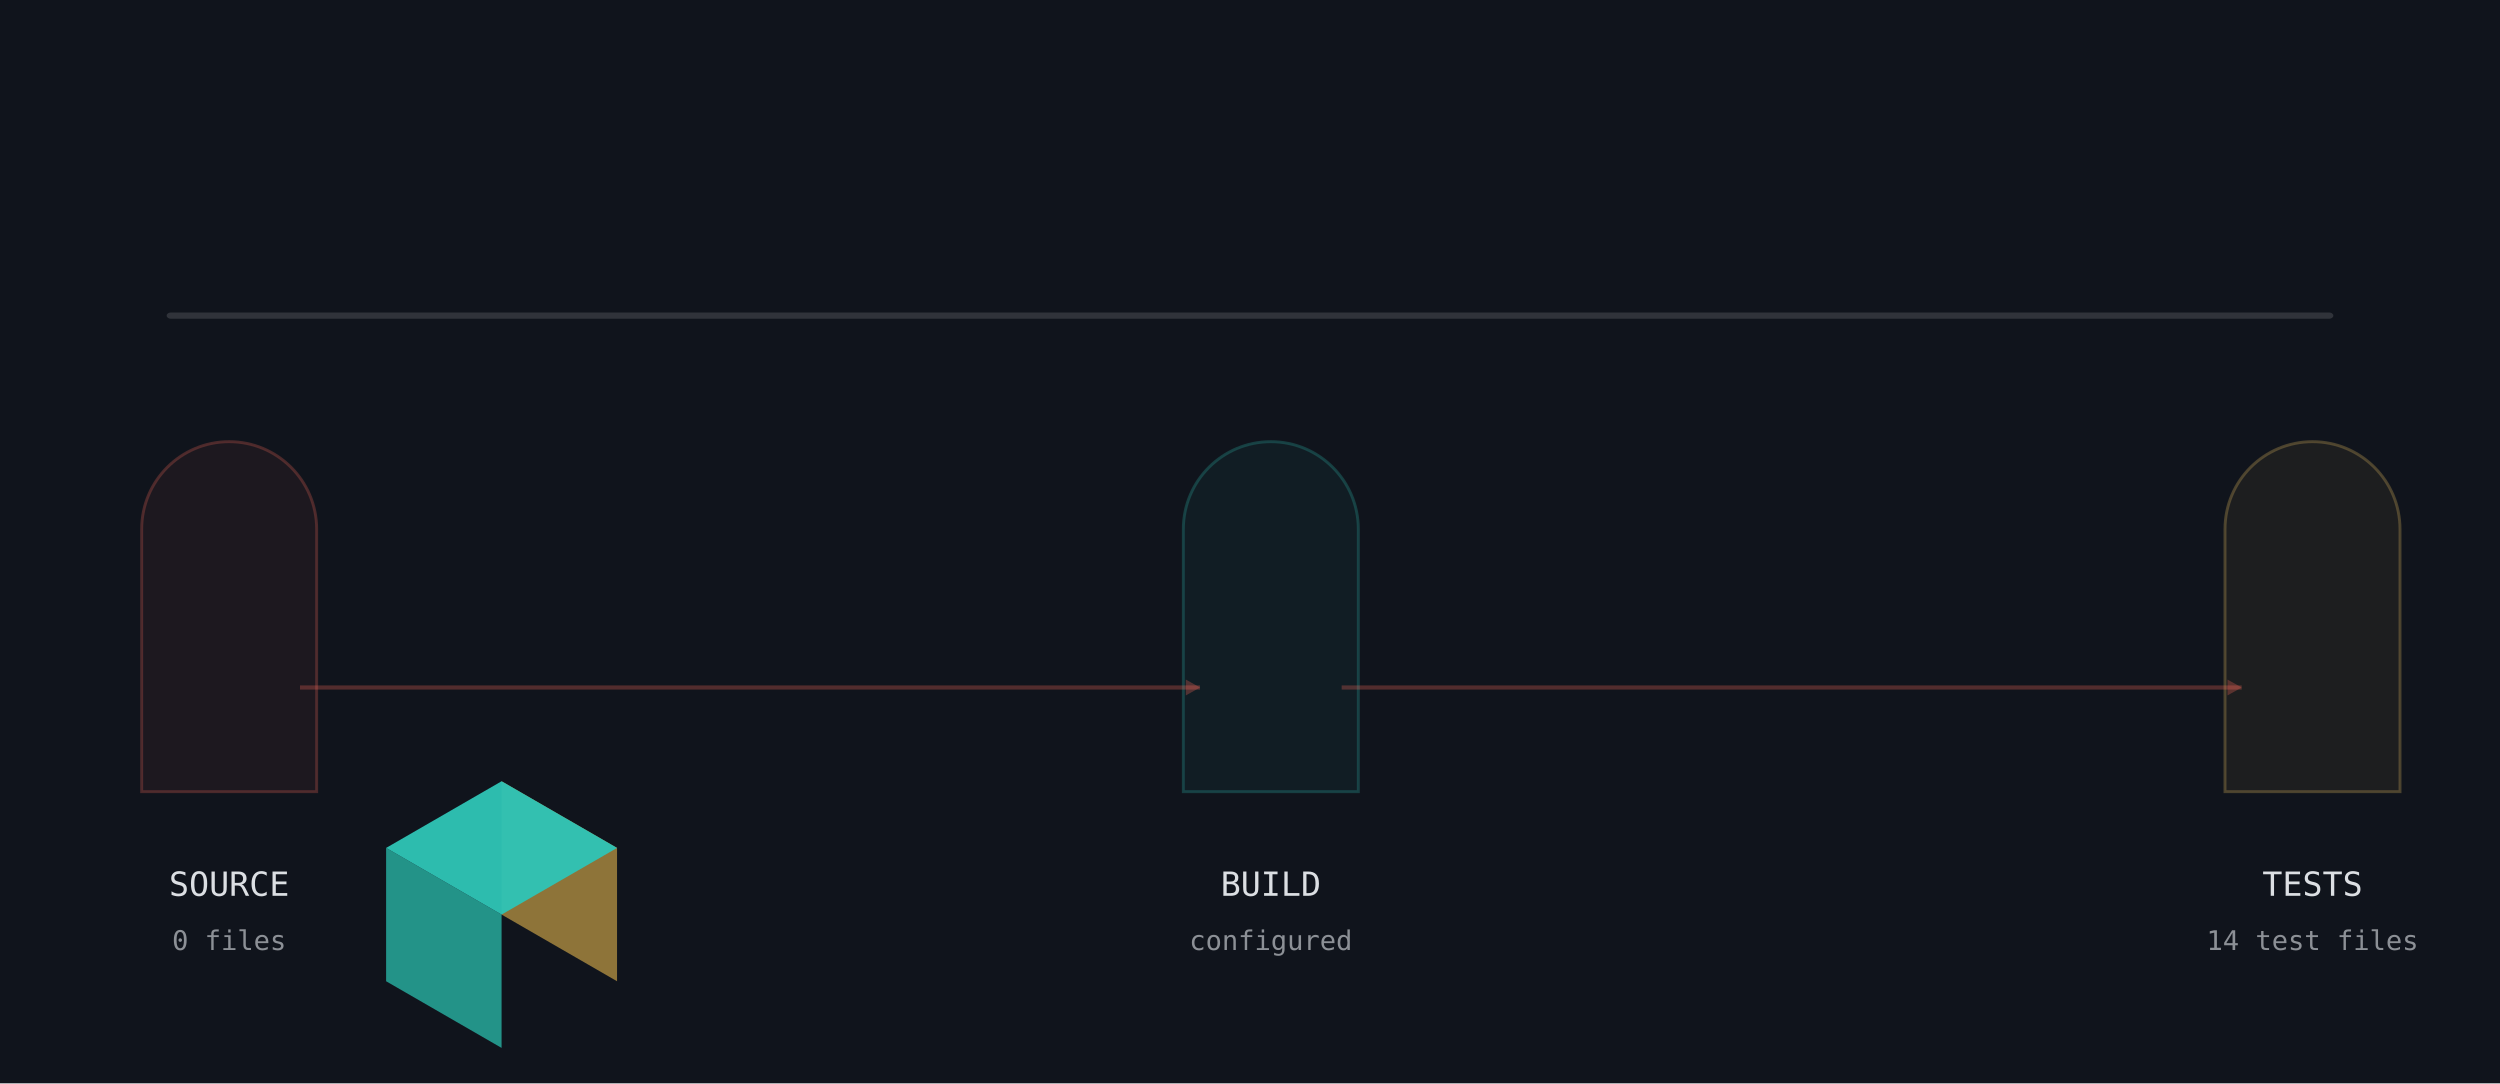
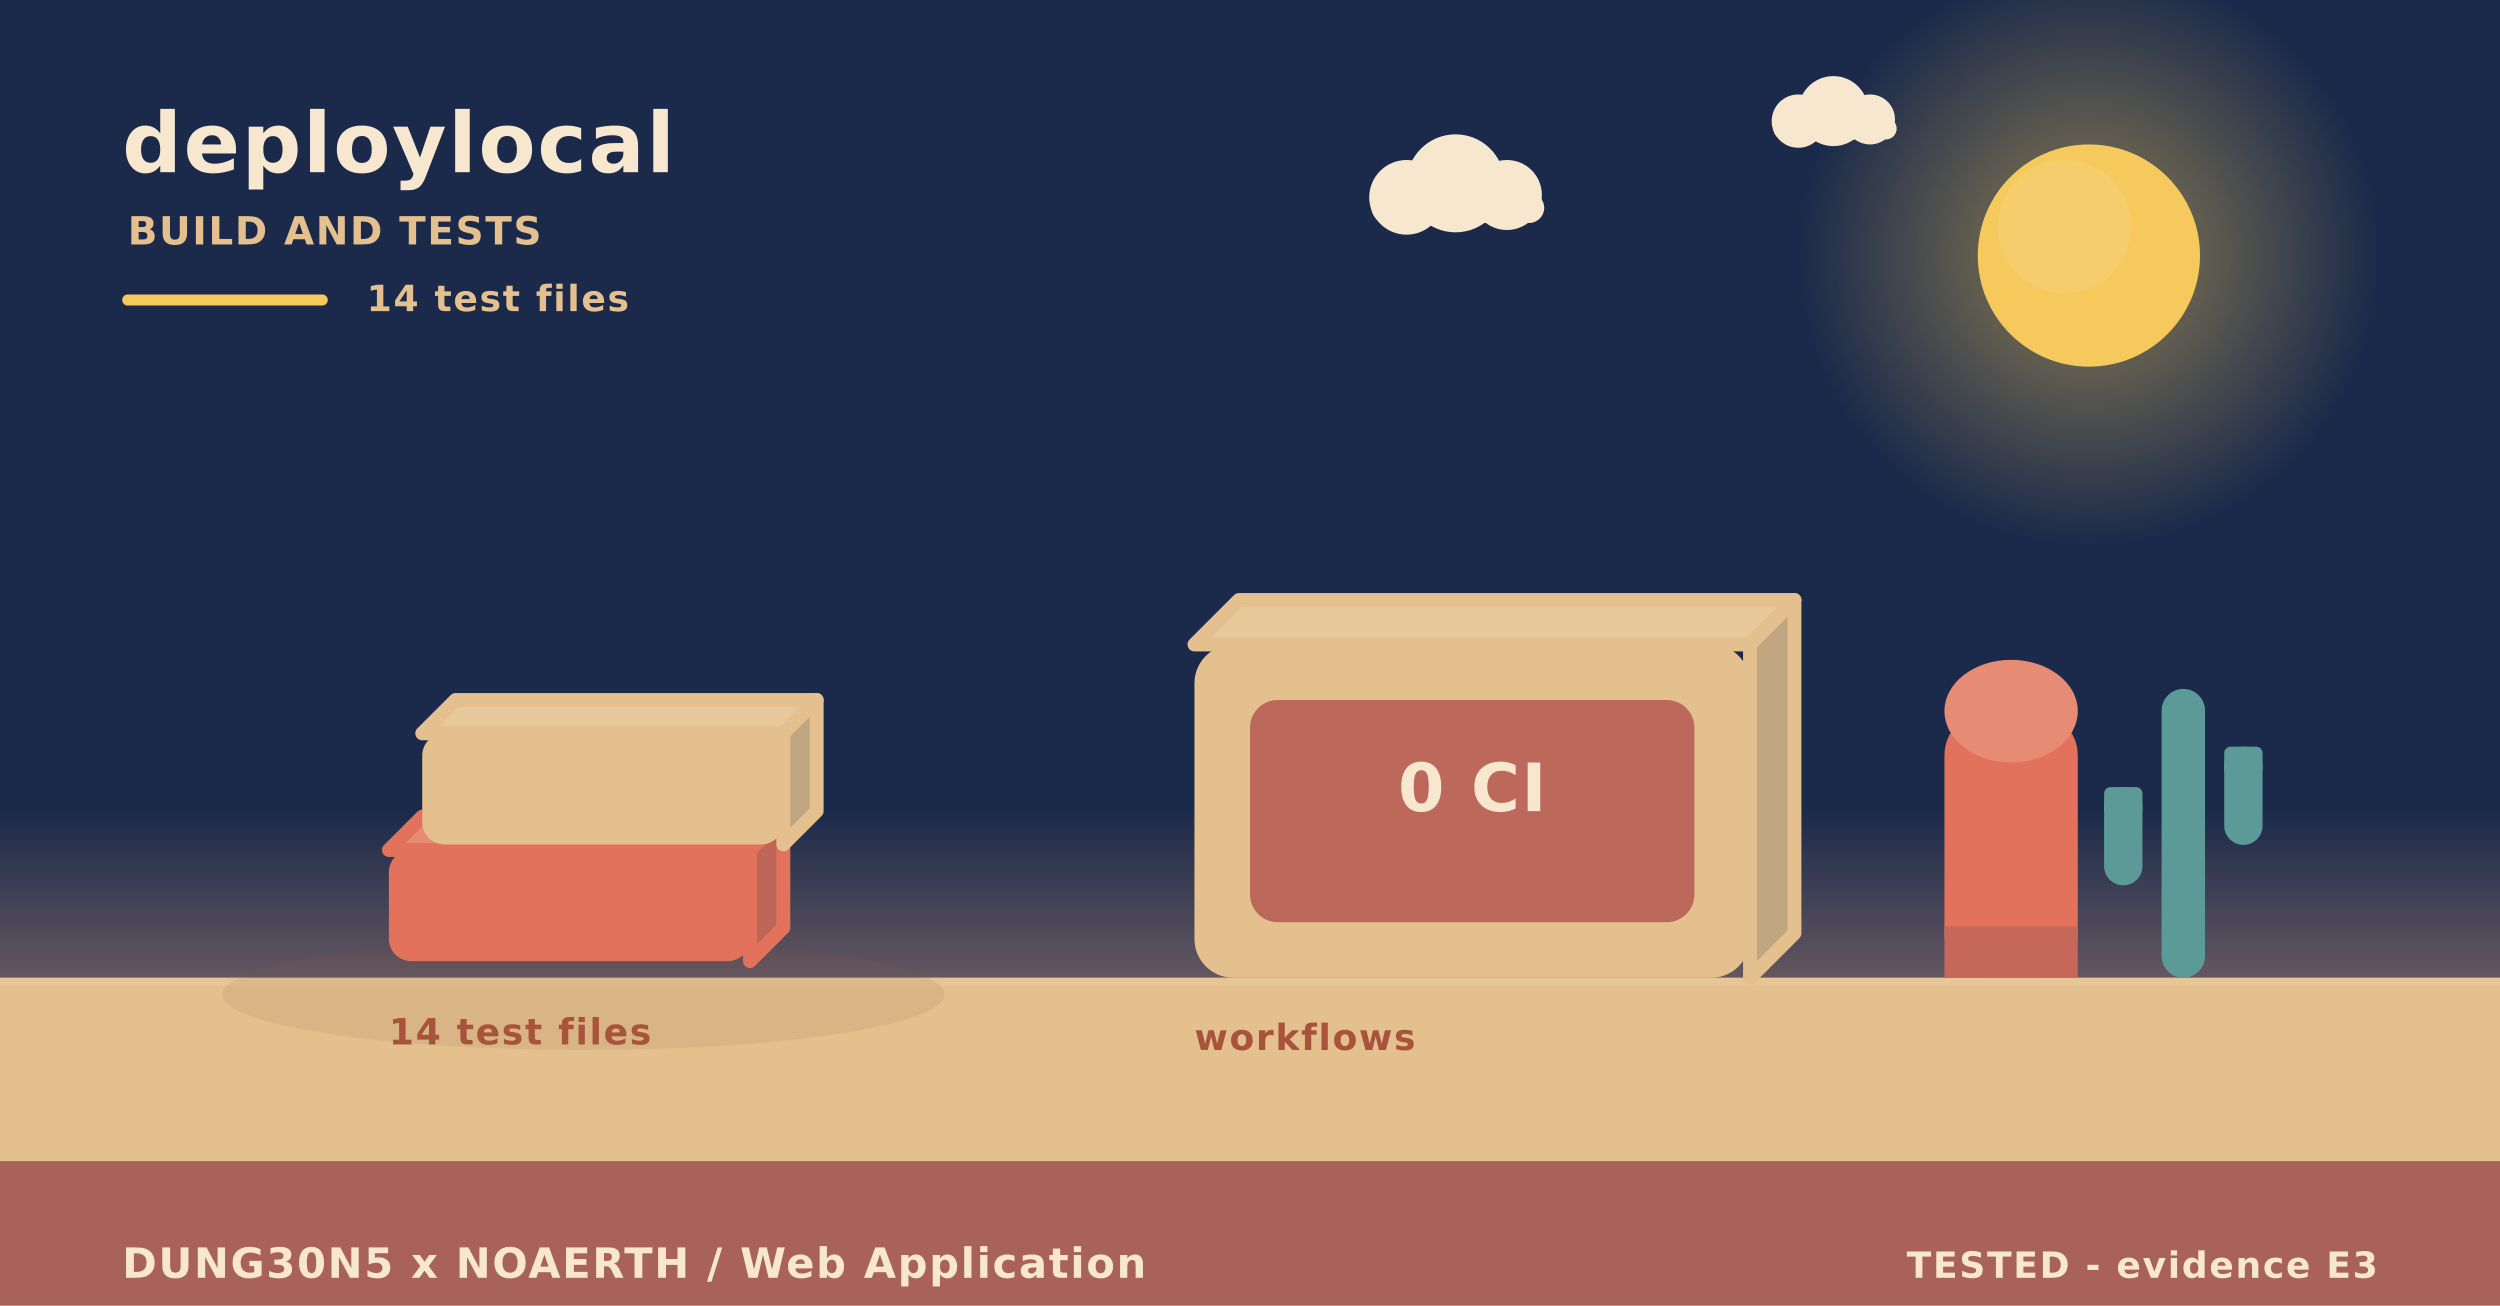
- <svg xmlns="http://www.w3.org/2000/svg" viewBox="0 0 1200 520" width="1200" height="520" role="img" aria-label="deploylocal build evidence">
-   <rect width="1200" height="520" fill="#10141c" />
-   <defs>
-     <linearGradient id="gb" x1="0" y1="0" x2="1" y2="1">
-       <stop offset="0%" stop-color="#ff6b5a" />
-       <stop offset="100%" stop-color="#2ec4b6" />
-     </linearGradient>
-   </defs>
-   <rect x="80.00" y="150.00" width="1040.00" height="3.00" rx="2.00" fill="rgba(242,245,249,0.140)" opacity="1.00" />
-   <path d="M68.00,380.00 L68.00,254.00 A42.00,42.00 0 0 1 152.00,254.00 L152.00,380.00 Z" fill="rgba(255,107,90,0.100)" opacity="0.55" stroke="rgba(255,107,90,0.450)" stroke-width="1.4" />
-   <polygon points="-192.26,189.00 -136.83,221.00 -136.83,157.00 -192.26,125.00" fill="#94793b" opacity="0.95" />
-   <polygon points="-247.68,221.00 -192.26,253.00 -192.26,189.00 -247.68,157.00" fill="#24998e" opacity="0.95" />
-   <polygon points="-192.26,125.00 -136.83,157.00 -192.26,189.00 -247.68,157.00" fill="#ff6b5a" opacity="0.95" />
-   <text x="110" y="430" font-family="ui-monospace,Menlo,monospace" font-size="16" fill="rgba(242,245,249,0.900)" text-anchor="middle">SOURCE</text>
-   <text x="110" y="456" font-family="ui-monospace,Menlo,monospace" font-size="13" fill="rgba(242,245,249,0.550)" text-anchor="middle">0 files</text>
-   <path d="M568.00,380.00 L568.00,254.00 A42.00,42.00 0 0 1 652.00,254.00 L652.00,380.00 Z" fill="rgba(46,196,182,0.100)" opacity="0.55" stroke="rgba(46,196,182,0.450)" stroke-width="1.4" />
-   <polygon points="240.76,439.00 296.18,471.00 296.18,407.00 240.76,375.00" fill="#94793b" opacity="0.95" />
-   <polygon points="185.33,471.00 240.76,503.00 240.76,439.00 185.33,407.00" fill="#24998e" opacity="0.95" />
-   <polygon points="240.76,375.00 296.18,407.00 240.76,439.00 185.33,407.00" fill="#2ec4b6" opacity="0.95" />
-   <text x="610" y="430" font-family="ui-monospace,Menlo,monospace" font-size="16" fill="rgba(242,245,249,0.900)" text-anchor="middle">BUILD</text>
-   <text x="610" y="456" font-family="ui-monospace,Menlo,monospace" font-size="13" fill="rgba(242,245,249,0.550)" text-anchor="middle">configured</text>
-   <line x1="144.00" y1="330.00" x2="576.00" y2="330.00" stroke="rgba(255,107,90,0.500)" stroke-width="2.00" opacity="0.55" />
-   <polygon points="576.00,330.00 569.20,326.20 569.20,333.80" fill="rgba(255,107,90,0.500)" opacity="0.55" />
-   <path d="M1068.00,380.00 L1068.00,254.00 A42.00,42.00 0 0 1 1152.00,254.00 L1152.00,380.00 Z" fill="rgba(255,209,102,0.100)" opacity="0.55" stroke="rgba(255,209,102,0.450)" stroke-width="1.4" />
-   <polygon points="673.77,689.00 729.19,721.00 729.19,657.00 673.77,625.00" fill="#94793b" opacity="0.95" />
-   <polygon points="618.34,721.00 673.77,753.00 673.77,689.00 618.34,657.00" fill="#24998e" opacity="0.95" />
-   <polygon points="673.77,625.00 729.19,657.00 673.77,689.00 618.34,657.00" fill="#ffd166" opacity="0.95" />
-   <text x="1110" y="430" font-family="ui-monospace,Menlo,monospace" font-size="16" fill="rgba(242,245,249,0.900)" text-anchor="middle">TESTS</text>
-   <text x="1110" y="456" font-family="ui-monospace,Menlo,monospace" font-size="13" fill="rgba(242,245,249,0.550)" text-anchor="middle">14 test files</text>
-   <line x1="644.00" y1="330.00" x2="1076.00" y2="330.00" stroke="rgba(255,107,90,0.500)" stroke-width="2.00" opacity="0.55" />
-   <polygon points="1076.00,330.00 1069.20,326.20 1069.20,333.80" fill="rgba(255,107,90,0.500)" opacity="0.55" />
+ <svg xmlns="http://www.w3.org/2000/svg" width="900" height="470" viewBox="0 0 900 470" role="img" aria-label="deploylocal - how it is verified">
+   <linearGradient id="skyb" x1="0" y1="0" x2="0" y2="1">
+     <stop offset="0" stop-color="#1b2a4a" />
+     <stop offset="0.62" stop-color="#1b2a4a" />
+     <stop offset="1" stop-color="#f3ad8a" />
+   </linearGradient>
+   <rect width="900" height="470" fill="url(#skyb)" />
+   <radialGradient id="sunb">
+     <stop offset="0.35" stop-color="#f5c95c" stop-opacity="0.34" />
+     <stop offset="1" stop-color="#f5c95c" stop-opacity="0" />
+   </radialGradient>
+   <circle cx="752" cy="92" r="104" fill="url(#sunb)" />
+   <circle cx="752" cy="92" r="40" fill="#f5c95c" />
+   <circle cx="743.2" cy="81.6" r="24" fill="#f5d27e" opacity="0.5" />
+   <g>
+     <circle cx="524" cy="66" r="17.64" fill="#f6e7ce" />
+     <circle cx="506.36" cy="71.04" r="13.44" fill="#f6e7ce" />
+     <circle cx="542.48" cy="70.2" r="12.6" fill="#f6e7ce" />
+     <rect x="493.76" y="69.36" width="62.16" height="10.92" rx="5.46" fill="#f6e7ce" />
+   </g>
+   <g>
+     <circle cx="660" cy="40" r="12.6" fill="#f6e7ce" />
+     <circle cx="647.4" cy="43.6" r="9.6" fill="#f6e7ce" />
+     <circle cx="673.2" cy="43" r="9" fill="#f6e7ce" />
+     <rect x="638.4" y="42.4" width="44.4" height="7.8" rx="3.9" fill="#f6e7ce" />
+   </g>
+   <rect x="0" y="352" width="900" height="118" fill="#e3c08d" />
+   <rect x="0" y="352" width="900" height="3" fill="#e6c596" />
+   <text x="44" y="62" font-family="Verdana,DejaVu Sans,sans-serif" font-size="30" font-weight="700" letter-spacing="0.6" fill="#f6e7ce" text-anchor="start">deploylocal</text>
+   <text x="46" y="88" font-family="Verdana,DejaVu Sans,sans-serif" font-size="14" font-weight="700" letter-spacing="0.6" fill="#e3c08d" text-anchor="start">BUILD AND TESTS</text>
+   <rect x="44" y="106" width="74" height="4" rx="2" fill="#f5c95c" />
+   <text x="132" y="112" font-family="Verdana,DejaVu Sans,sans-serif" font-size="13" font-weight="700" letter-spacing="0.6" fill="#e3c08d" text-anchor="start">14 test files</text>
+   <ellipse cx="210" cy="358" rx="130" ry="20" fill="rgba(138,90,68,0.11)" />
+   <path d="M140,306 L270,306 L282,294 L152,294 Z" fill="#e68c74" stroke="#e2725b" stroke-width="5" stroke-linejoin="round" />
+   <path d="M270,306 L282,294 L282,334 L270,346 Z" fill="#c06658" stroke="#e2725b" stroke-width="5" stroke-linejoin="round" />
+   <rect x="140" y="306" width="130" height="40" rx="8" fill="#e2725b" />
+   <path d="M152,264 L282,264 L294,252 L164,252 Z" fill="#e7c99b" stroke="#e3c08d" stroke-width="5" stroke-linejoin="round" />
+   <path d="M282,264 L294,252 L294,292 L282,304 Z" fill="#c1a682" stroke="#e3c08d" stroke-width="5" stroke-linejoin="round" />
+   <rect x="152" y="264" width="130" height="40" rx="8" fill="#e3c08d" />
+   <text x="140" y="376" font-family="Verdana,DejaVu Sans,sans-serif" font-size="13" font-weight="700" letter-spacing="0.6" fill="#a8543c" text-anchor="start">14 test files</text>
+   <path d="M430,232 L630,232 L646,216 L446,216 Z" fill="#e7c99b" stroke="#e3c08d" stroke-width="5" stroke-linejoin="round" />
+   <path d="M630,232 L646,216 L646,336 L630,352 Z" fill="#c1a682" stroke="#e3c08d" stroke-width="5" stroke-linejoin="round" />
+   <rect x="430" y="232" width="200" height="120" rx="14" fill="#e3c08d" />
+   <rect x="450" y="252" width="160" height="80" rx="10" fill="#ba6458" opacity="0.94" />
+   <text x="530" y="292" font-family="Verdana,DejaVu Sans,sans-serif" font-size="24" font-weight="700" letter-spacing="0.6" fill="#f6e7ce" text-anchor="middle">0 CI</text>
+   <text x="430" y="378" font-family="Verdana,DejaVu Sans,sans-serif" font-size="13" font-weight="700" letter-spacing="0.6" fill="#a8543c" text-anchor="start">workflows</text>
+   <rect x="700" y="256" width="48" height="96" rx="16" fill="#e2725b" />
+   <ellipse cx="724" cy="256" rx="24" ry="18.46" fill="#e68c74" />
+   <rect x="700" y="333.54" width="48" height="18.46" fill="#c66859" />
+   <rect x="778.18" y="248" width="15.64" height="104" rx="7.82" fill="#5b9a97" />
+   <rect x="757.48" y="283.36" width="13.8" height="35.36" rx="6.9" fill="#5b9a97" />
+   <rect x="757.48" y="283.36" width="13.8" height="10.4" rx="2.3" fill="#5b9a97" />
+   <rect x="800.72" y="268.8" width="13.8" height="35.36" rx="6.9" fill="#5b9a97" />
+   <rect x="800.72" y="268.8" width="13.8" height="10.4" rx="2.3" fill="#5b9a97" />
+   <rect x="0" y="418" width="900" height="52" rx="0" fill="#a65c56" opacity="0.94" />
+   <text x="44" y="460" font-family="Verdana,DejaVu Sans,sans-serif" font-size="15" font-weight="700" letter-spacing="0.6" fill="#f6e7ce" text-anchor="start">DUNG30N5 x NOAERTH  /  Web Application</text>
+   <text x="856" y="460" font-family="Verdana,DejaVu Sans,sans-serif" font-size="13" font-weight="700" letter-spacing="0.6" fill="#f6e7ce" text-anchor="end">TESTED  -  evidence E3</text>
</svg>
